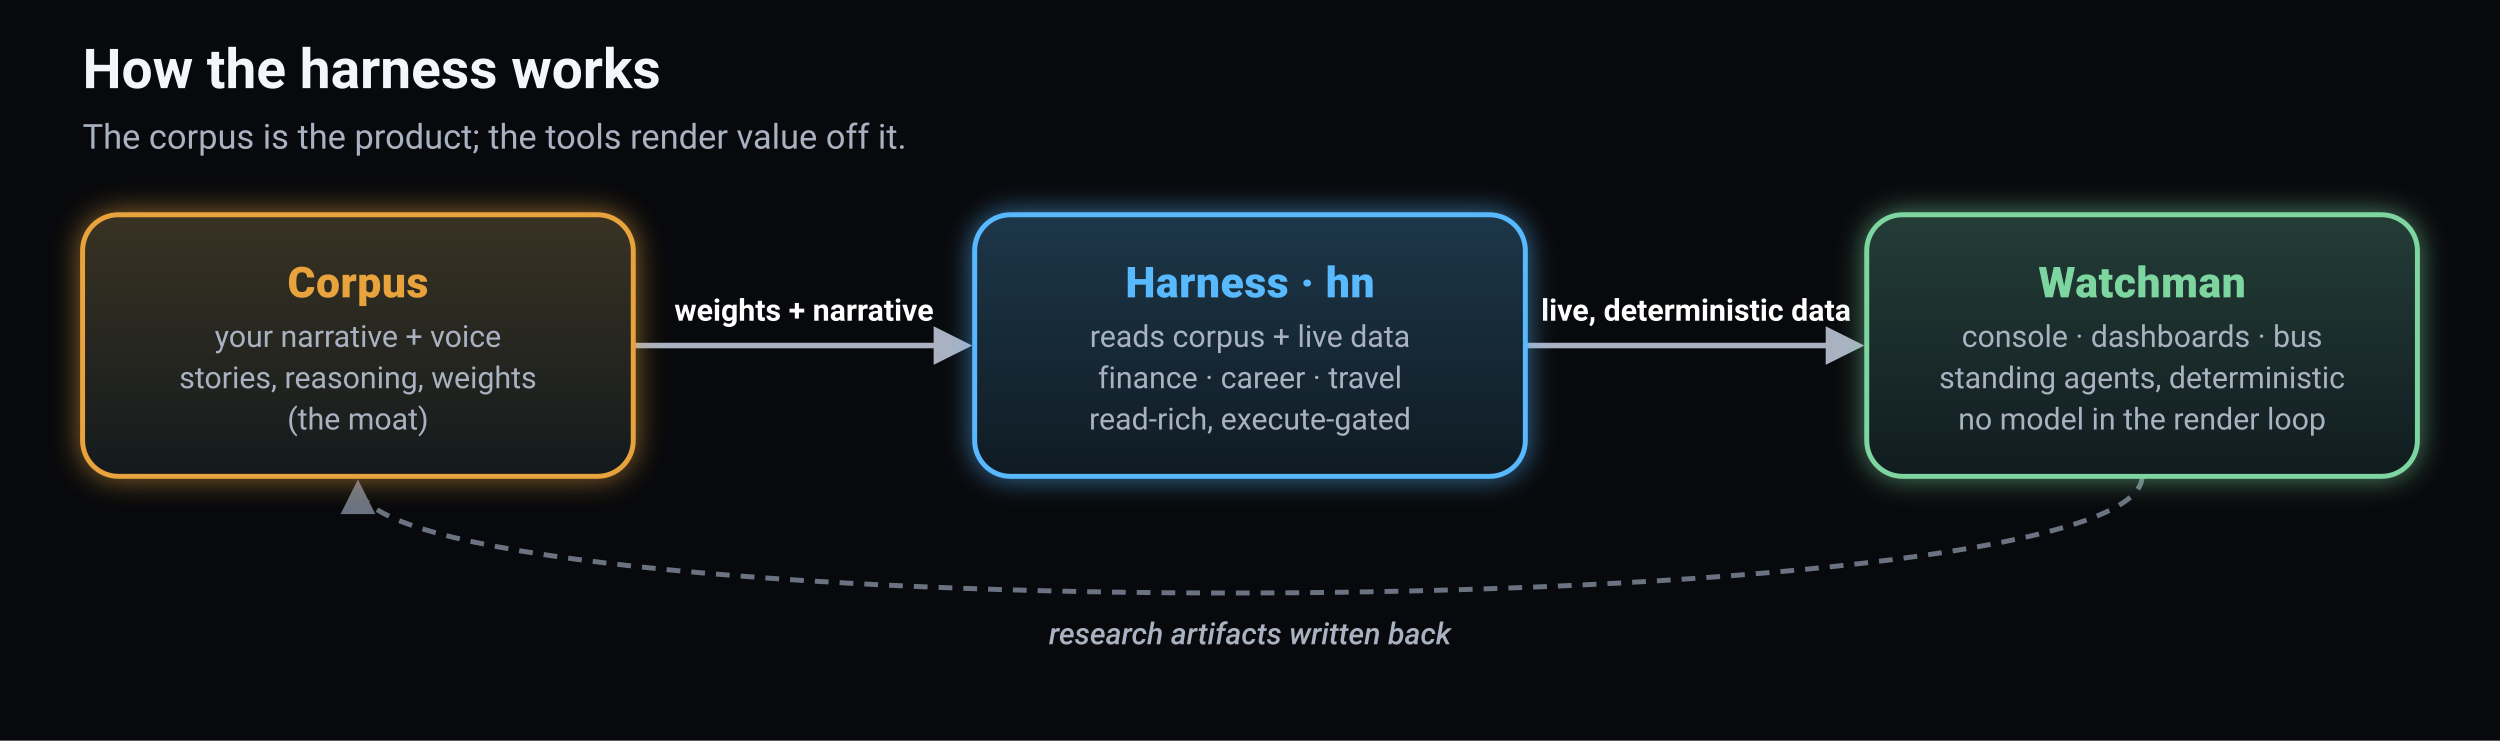
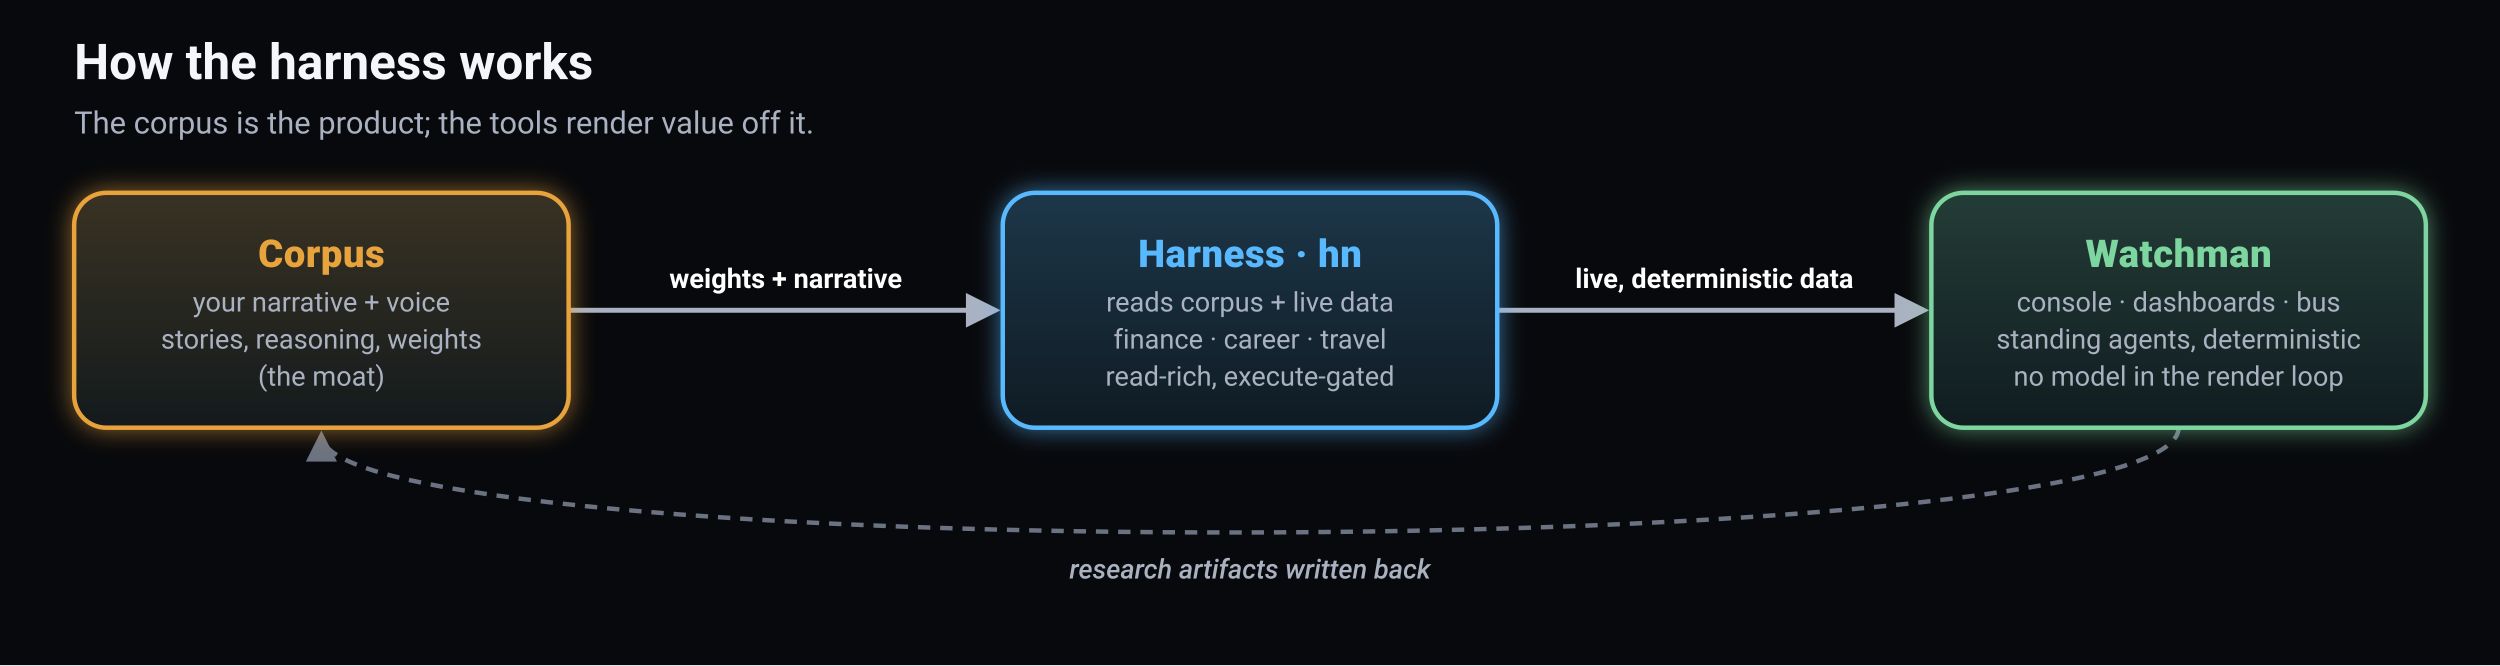
- <svg xmlns="http://www.w3.org/2000/svg" viewBox="0 0 908 269" width="908" height="269" font-family="ui-sans-serif, -apple-system, 'Segoe UI', Roboto, sans-serif">
-   <rect width="908" height="269" fill="#08090c" />
+ <svg xmlns="http://www.w3.org/2000/svg" viewBox="0 0 1011.2 269" width="1011.2" height="269" font-family="ui-sans-serif, -apple-system, 'Segoe UI', Roboto, sans-serif">
+   <rect width="1011.2" height="269" fill="#08090c" />
  <text x="30" y="32" font-size="20" font-weight="700" fill="#f4f6fb">How the harness works</text>
  <text x="30" y="54" font-size="12.5" fill="#aab2c2">The corpus is the product; the tools render value off it.</text>
  <defs>
    <marker id="flow-arrow" viewBox="0 0 10 10" refX="8.5" refY="5" markerWidth="7" markerHeight="7" orient="auto-start-reverse">
      <path d="M0,0 L10,5 L0,10 z" fill="#aab2c2" />
    </marker>
    <marker id="flow-arrow-fb" viewBox="0 0 10 10" refX="8.5" refY="5" markerWidth="7" markerHeight="7" orient="auto-start-reverse">
      <path d="M0,0 L10,5 L0,10 z" fill="#6b7382" />
    </marker>
    <linearGradient id="flow-grad-0" x1="0" y1="0" x2="0" y2="1">
      <stop offset="0%" stop-color="#e8a33d" stop-opacity="0.2" />
      <stop offset="100%" stop-color="#e8a33d" stop-opacity="0.03" />
    </linearGradient>
    <filter id="flow-glow-0" x="-45%" y="-45%" width="190%" height="190%">
      <feDropShadow dx="0" dy="0" stdDeviation="5" flood-color="#e8a33d" flood-opacity="0.6" />
    </filter>
    <linearGradient id="flow-grad-1" x1="0" y1="0" x2="0" y2="1">
      <stop offset="0%" stop-color="#59b9ff" stop-opacity="0.2" />
      <stop offset="100%" stop-color="#59b9ff" stop-opacity="0.03" />
    </linearGradient>
    <filter id="flow-glow-1" x="-45%" y="-45%" width="190%" height="190%">
      <feDropShadow dx="0" dy="0" stdDeviation="5" flood-color="#59b9ff" flood-opacity="0.6" />
    </filter>
    <linearGradient id="flow-grad-2" x1="0" y1="0" x2="0" y2="1">
      <stop offset="0%" stop-color="#7dd6a0" stop-opacity="0.2" />
      <stop offset="100%" stop-color="#7dd6a0" stop-opacity="0.03" />
    </linearGradient>
    <filter id="flow-glow-2" x="-45%" y="-45%" width="190%" height="190%">
      <feDropShadow dx="0" dy="0" stdDeviation="5" flood-color="#7dd6a0" flood-opacity="0.6" />
    </filter>
  </defs>
-   <line x1="230" y1="125.5" x2="351" y2="125.5" stroke="#aab2c2" stroke-width="2" marker-end="url(#flow-arrow)" />
-   <text x="292" y="116.5" text-anchor="middle" font-size="11" font-weight="600" font-style="normal" stroke="#08090c" stroke-width="3.5" fill="none">weights + narrative</text>
-   <text x="292" y="116.5" text-anchor="middle" font-size="11" font-weight="600" font-style="normal" fill="#ffffff">weights + narrative</text>
-   <line x1="554" y1="125.5" x2="675" y2="125.5" stroke="#aab2c2" stroke-width="2" marker-end="url(#flow-arrow)" />
-   <text x="616" y="116.5" text-anchor="middle" font-size="11" font-weight="600" font-style="normal" stroke="#08090c" stroke-width="3.5" fill="none">live, deterministic data</text>
-   <text x="616" y="116.5" text-anchor="middle" font-size="11" font-weight="600" font-style="normal" fill="#ffffff">live, deterministic data</text>
-   <path d="M778,173 C778,229 130,229 130,176" fill="none" stroke="#6b7382" stroke-width="1.8" stroke-dasharray="5 4" marker-end="url(#flow-arrow-fb)" />
-   <text x="454" y="234" text-anchor="middle" font-size="11" font-weight="500" font-style="italic" stroke="#08090c" stroke-width="3.5" fill="none">research artifacts written back</text>
-   <text x="454" y="234" text-anchor="middle" font-size="11" font-weight="500" font-style="italic" fill="#aab2c2">research artifacts written back</text>
+   <line x1="230" y1="125.5" x2="402.6" y2="125.5" stroke="#aab2c2" stroke-width="2" marker-end="url(#flow-arrow)" />
+   <text x="317.8" y="116.5" text-anchor="middle" font-size="11" font-weight="600" font-style="normal" stroke="#08090c" stroke-width="3.5" fill="none">weights + narrative</text>
+   <text x="317.8" y="116.5" text-anchor="middle" font-size="11" font-weight="600" font-style="normal" fill="#ffffff">weights + narrative</text>
+   <line x1="605.6" y1="125.5" x2="778.2" y2="125.5" stroke="#aab2c2" stroke-width="2" marker-end="url(#flow-arrow)" />
+   <text x="693.4" y="116.5" text-anchor="middle" font-size="11" font-weight="600" font-style="normal" stroke="#08090c" stroke-width="3.5" fill="none">live, deterministic data</text>
+   <text x="693.4" y="116.5" text-anchor="middle" font-size="11" font-weight="600" font-style="normal" fill="#ffffff">live, deterministic data</text>
+   <path d="M881.2,173 C881.2,229 130,229 130,176" fill="none" stroke="#6b7382" stroke-width="1.8" stroke-dasharray="5 4" marker-end="url(#flow-arrow-fb)" />
+   <text x="505.6" y="234" text-anchor="middle" font-size="11" font-weight="500" font-style="italic" stroke="#08090c" stroke-width="3.5" fill="none">research artifacts written back</text>
+   <text x="505.6" y="234" text-anchor="middle" font-size="11" font-weight="500" font-style="italic" fill="#aab2c2">research artifacts written back</text>
  <g transform="translate(30,78)">
    <rect width="200" height="95" rx="13" fill="#10131a" stroke="#e8a33d" stroke-width="1.8" filter="url(#flow-glow-0)" />
    <rect width="200" height="95" rx="13" fill="url(#flow-grad-0)" />
    <text x="100" y="30" text-anchor="middle" font-size="15.5" font-weight="800" letter-spacing="0.2" fill="#e8a33d">Corpus</text>
    <text x="100" y="48" text-anchor="middle" font-size="11" fill="#aab2c2">your narrative + voice</text>
    <text x="100" y="63" text-anchor="middle" font-size="11" fill="#aab2c2">stories, reasoning, weights</text>
    <text x="100" y="78" text-anchor="middle" font-size="11" fill="#aab2c2">(the moat)</text>
  </g>
-   <g transform="translate(354,78)">
+   <g transform="translate(405.6,78)">
    <rect width="200" height="95" rx="13" fill="#10131a" stroke="#59b9ff" stroke-width="1.8" filter="url(#flow-glow-1)" />
    <rect width="200" height="95" rx="13" fill="url(#flow-grad-1)" />
    <text x="100" y="30" text-anchor="middle" font-size="15.5" font-weight="800" letter-spacing="0.2" fill="#59b9ff">Harness · hn</text>
    <text x="100" y="48" text-anchor="middle" font-size="11" fill="#aab2c2">reads corpus + live data</text>
    <text x="100" y="63" text-anchor="middle" font-size="11" fill="#aab2c2">finance · career · travel</text>
    <text x="100" y="78" text-anchor="middle" font-size="11" fill="#aab2c2">read-rich, execute-gated</text>
  </g>
-   <g transform="translate(678,78)">
+   <g transform="translate(781.2,78)">
    <rect width="200" height="95" rx="13" fill="#10131a" stroke="#7dd6a0" stroke-width="1.8" filter="url(#flow-glow-2)" />
    <rect width="200" height="95" rx="13" fill="url(#flow-grad-2)" />
    <text x="100" y="30" text-anchor="middle" font-size="15.5" font-weight="800" letter-spacing="0.2" fill="#7dd6a0">Watchman</text>
    <text x="100" y="48" text-anchor="middle" font-size="11" fill="#aab2c2">console · dashboards · bus</text>
    <text x="100" y="63" text-anchor="middle" font-size="11" fill="#aab2c2">standing agents, deterministic</text>
    <text x="100" y="78" text-anchor="middle" font-size="11" fill="#aab2c2">no model in the render loop</text>
  </g>
</svg>
